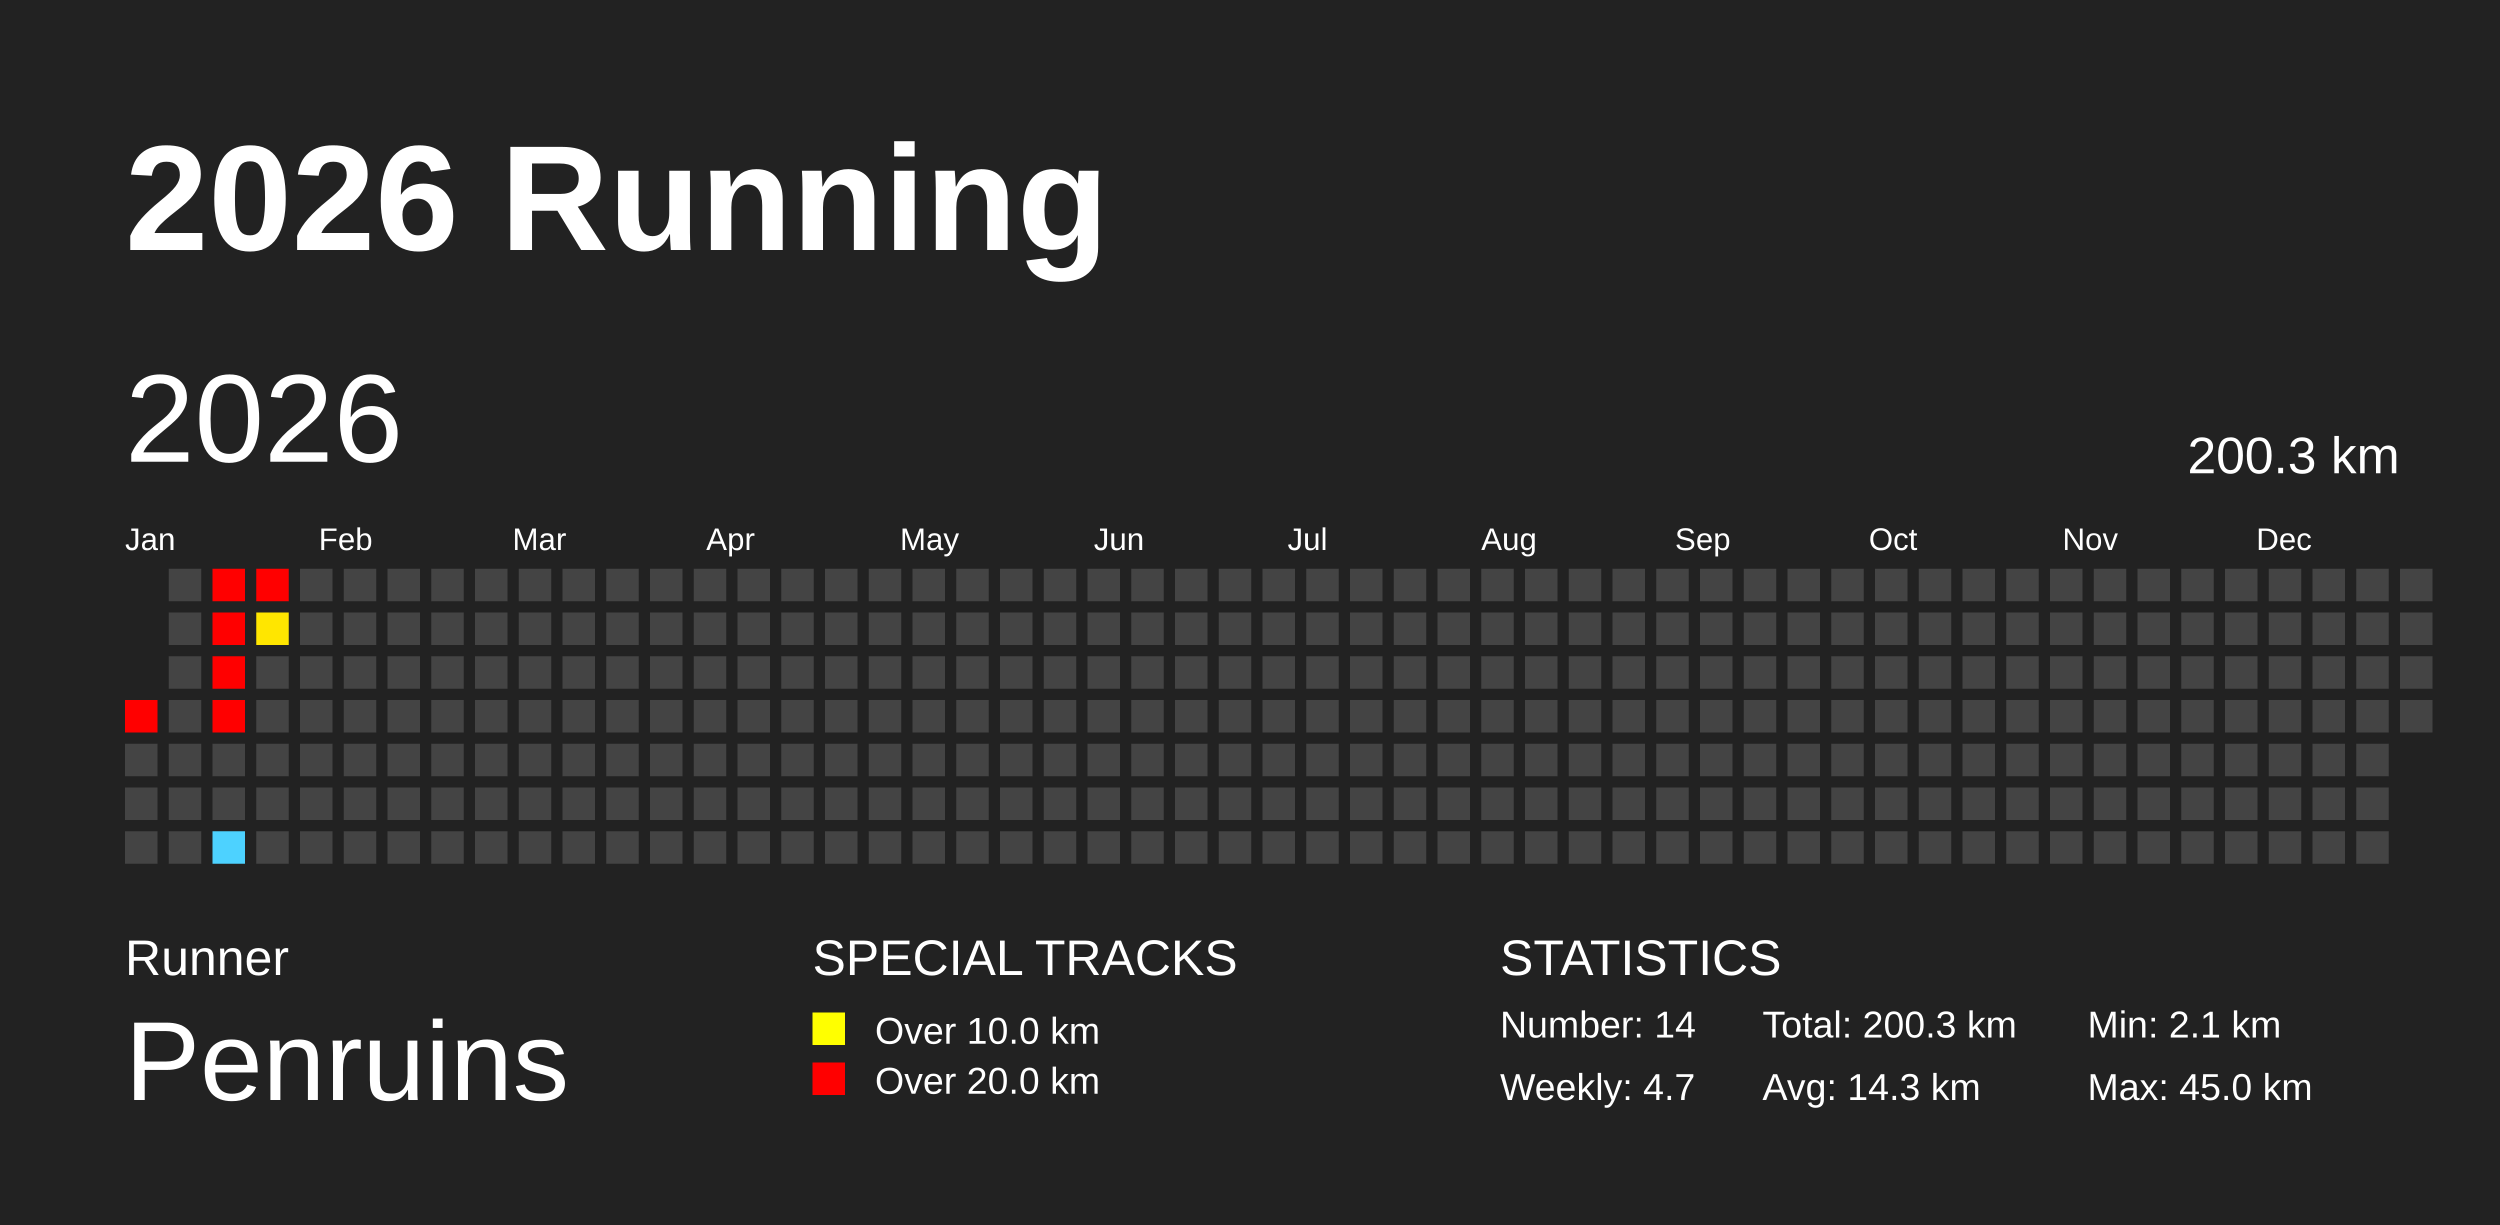
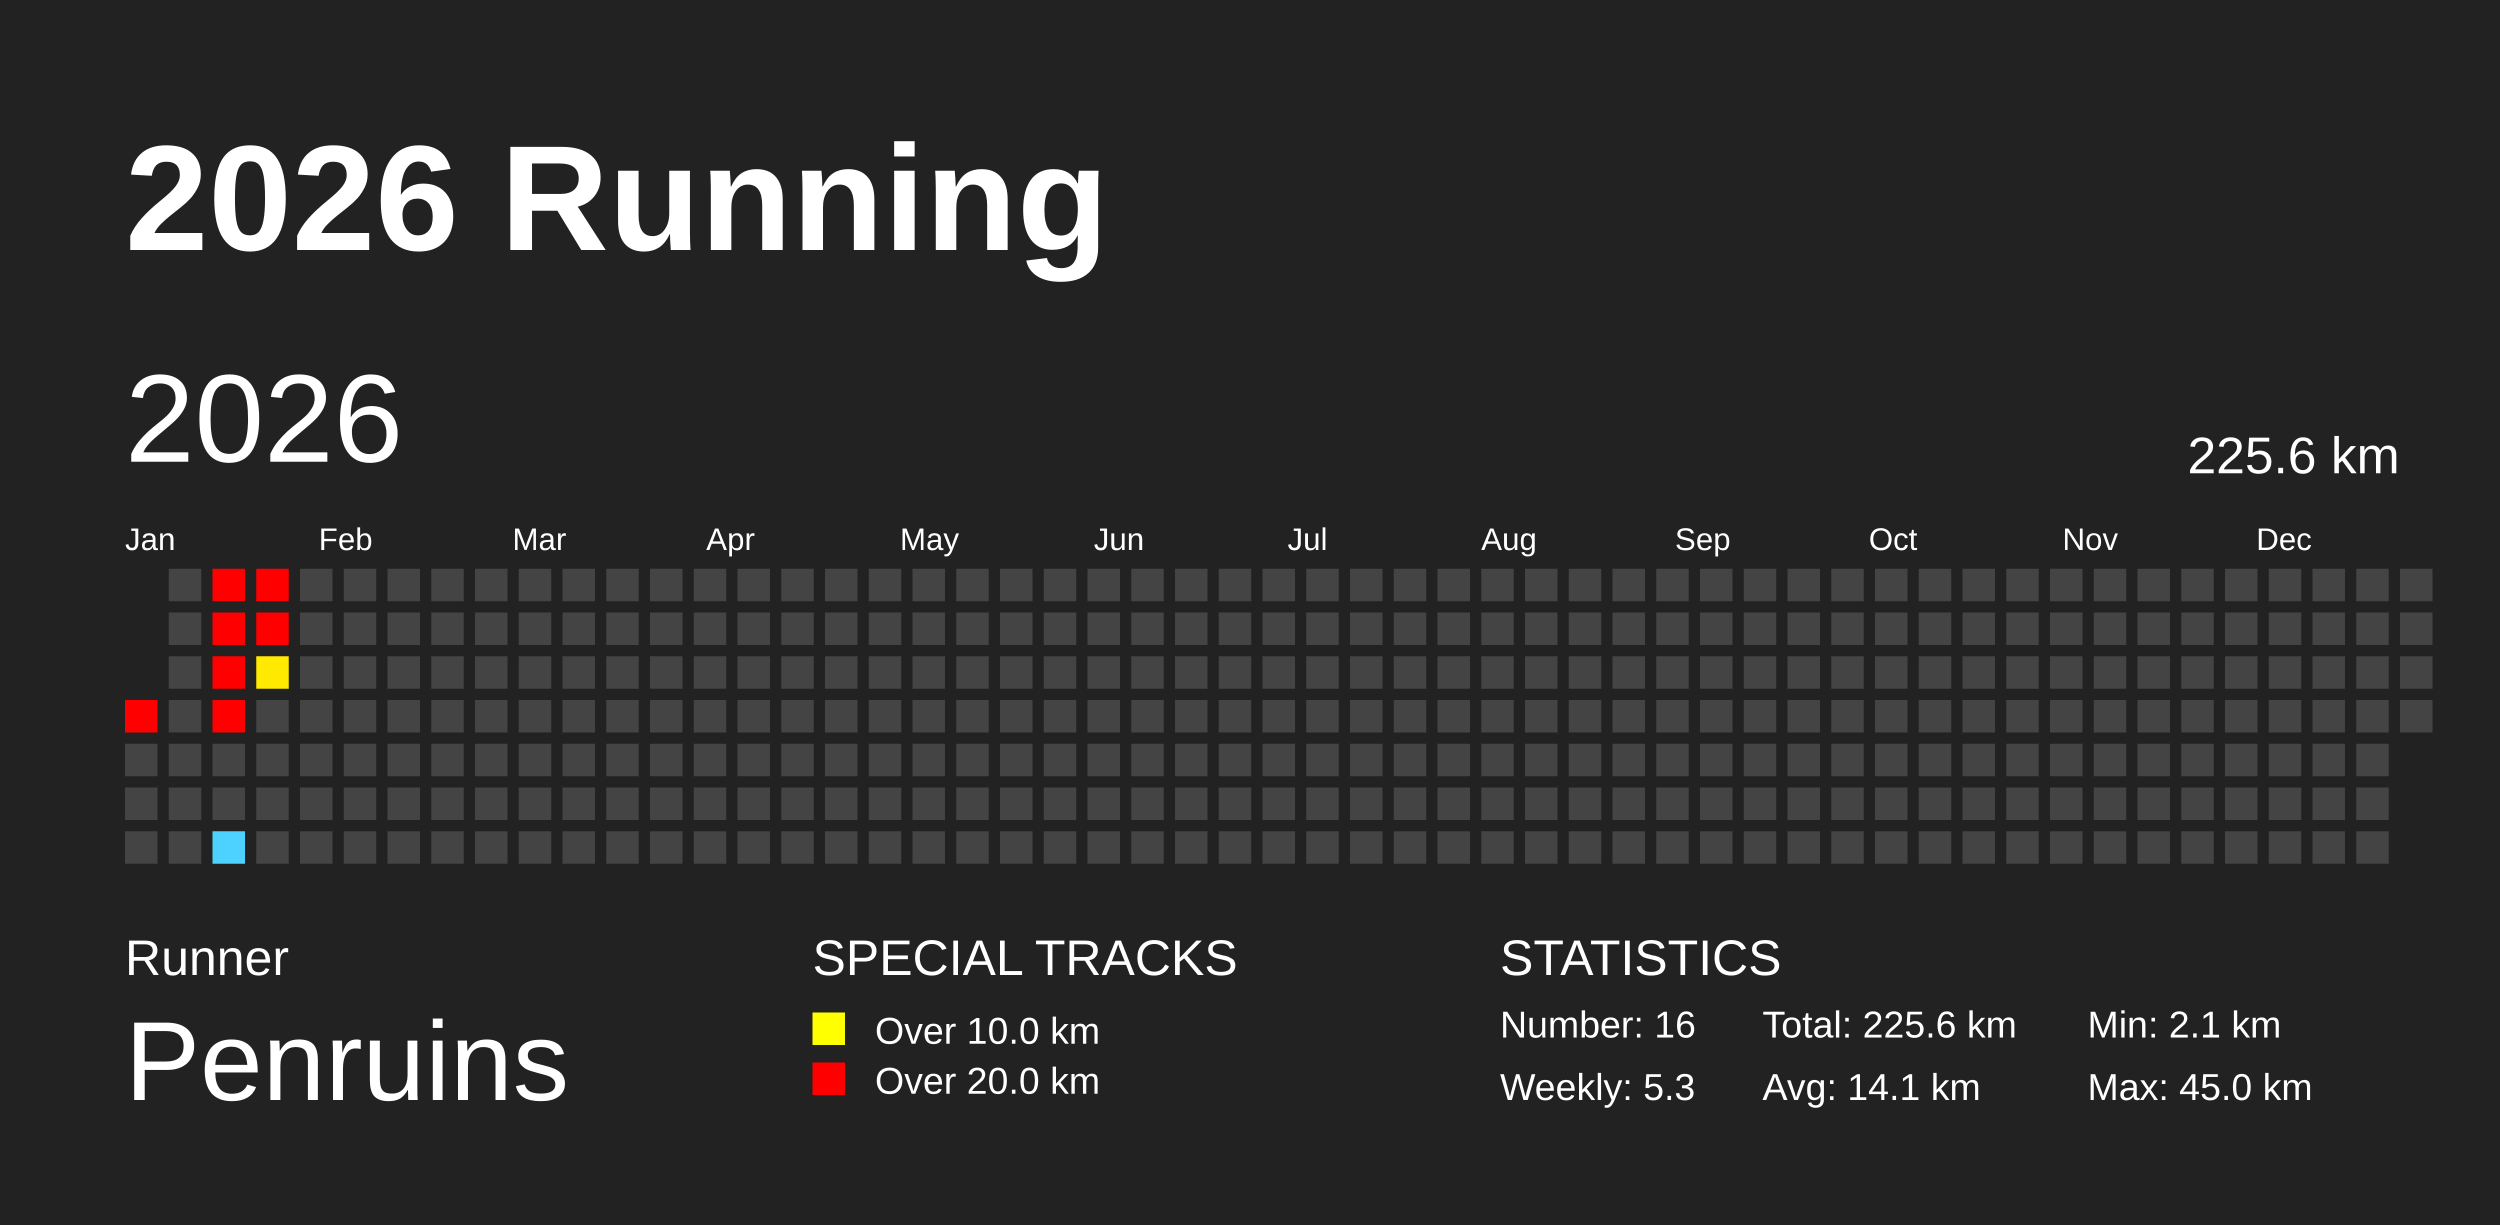
<svg xmlns="http://www.w3.org/2000/svg" baseProfile="full" height="98mm" version="1.1" viewBox="0,0,200,98" width="200mm">
  <defs />
  <rect fill="#222222" height="98" width="200" x="0" y="0" />
  <text fill="#FFFFFF" style="font-size:12px; font-family:Arial; font-weight:bold;" x="10" y="20">2026 Running</text>
  <text fill="#FFFFFF" style="font-size:4px; font-family:Arial" x="10" y="78">Runner</text>
  <text fill="#FFFFFF" style="font-size:9px; font-family:Arial" x="10" y="88">Penruins</text>
  <text fill="#FFFFFF" style="font-size:4px; font-family:Arial" x="65" y="78">SPECIAL TRACKS</text>
  <rect fill="yellow" height="2.6" width="2.6" x="65" y="81" />
  <text fill="#FFFFFF" style="font-size:3px; font-family:Arial" x="70" y="83.5">Over 10.0 km</text>
  <rect fill="red" height="2.6" width="2.6" x="65" y="85" />
  <text fill="#FFFFFF" style="font-size:3px; font-family:Arial" x="70" y="87.5">Over 20.0 km</text>
  <text fill="#FFFFFF" style="font-size:4px; font-family:Arial" x="120" y="78">STATISTICS</text>
-   <text fill="#FFFFFF" style="font-size:3px; font-family:Arial" x="120" y="83">Number: 14</text>
-   <text fill="#FFFFFF" style="font-size:3px; font-family:Arial" x="120" y="88">Weekly: 4.7</text>
-   <text fill="#FFFFFF" style="font-size:3px; font-family:Arial" x="141" y="83">Total: 200.3 km</text>
-   <text fill="#FFFFFF" style="font-size:3px; font-family:Arial" x="141" y="88">Avg: 14.3 km</text>
+   <text fill="#FFFFFF" style="font-size:3px; font-family:Arial" x="120" y="83">Number: 16</text>
+   <text fill="#FFFFFF" style="font-size:3px; font-family:Arial" x="120" y="88">Weekly: 5.3</text>
+   <text fill="#FFFFFF" style="font-size:3px; font-family:Arial" x="141" y="83">Total: 225.6 km</text>
+   <text fill="#FFFFFF" style="font-size:3px; font-family:Arial" x="141" y="88">Avg: 14.1 km</text>
  <text fill="#FFFFFF" style="font-size:3px; font-family:Arial" x="167" y="83">Min: 2.1 km</text>
  <text fill="#FFFFFF" style="font-size:3px; font-family:Arial" x="167" y="88">Max: 45.0 km</text>
  <text dominant-baseline="hanging" fill="#FFFFFF" style="font-size:10.0px; font-family:Arial;" x="10" y="30">2026</text>
-   <text dominant-baseline="hanging" fill="#FFFFFF" style="font-size:4.125px; font-family:Arial;" x="175" y="35">200.3 km</text>
+   <text dominant-baseline="hanging" fill="#FFFFFF" style="font-size:4.125px; font-family:Arial;" x="175" y="35">225.6 km</text>
  <text fill="#FFFFFF" style="font-size:2.5px; font-family:Arial" x="10.0" y="44">Jan</text>
  <text fill="#FFFFFF" style="font-size:2.5px; font-family:Arial" x="25.5" y="44">Feb</text>
  <text fill="#FFFFFF" style="font-size:2.5px; font-family:Arial" x="41.0" y="44">Mar</text>
  <text fill="#FFFFFF" style="font-size:2.5px; font-family:Arial" x="56.5" y="44">Apr</text>
  <text fill="#FFFFFF" style="font-size:2.5px; font-family:Arial" x="72.0" y="44">May</text>
  <text fill="#FFFFFF" style="font-size:2.5px; font-family:Arial" x="87.5" y="44">Jun</text>
  <text fill="#FFFFFF" style="font-size:2.5px; font-family:Arial" x="103.0" y="44">Jul</text>
  <text fill="#FFFFFF" style="font-size:2.5px; font-family:Arial" x="118.5" y="44">Aug</text>
  <text fill="#FFFFFF" style="font-size:2.5px; font-family:Arial" x="134.0" y="44">Sep</text>
  <text fill="#FFFFFF" style="font-size:2.5px; font-family:Arial" x="149.5" y="44">Oct</text>
  <text fill="#FFFFFF" style="font-size:2.5px; font-family:Arial" x="165.0" y="44">Nov</text>
  <text fill="#FFFFFF" style="font-size:2.5px; font-family:Arial" x="180.5" y="44">Dec</text>
  <rect fill="red" height="2.6" width="2.6" x="10.0" y="56.0" />
  <rect fill="#444444" height="2.6" width="2.6" x="10.0" y="59.5" />
  <rect fill="#444444" height="2.6" width="2.6" x="10.0" y="63.0" />
  <rect fill="#444444" height="2.6" width="2.6" x="10.0" y="66.5" />
  <rect fill="#444444" height="2.6" width="2.6" x="13.5" y="45.5" />
  <rect fill="#444444" height="2.6" width="2.6" x="13.5" y="49.0" />
  <rect fill="#444444" height="2.6" width="2.6" x="13.5" y="52.5" />
  <rect fill="#444444" height="2.6" width="2.6" x="13.5" y="56.0" />
  <rect fill="#444444" height="2.6" width="2.6" x="13.5" y="59.5" />
  <rect fill="#444444" height="2.6" width="2.6" x="13.5" y="63.0" />
  <rect fill="#444444" height="2.6" width="2.6" x="13.5" y="66.5" />
  <rect fill="red" height="2.6" width="2.6" x="17.0" y="45.5" />
  <rect fill="red" height="2.6" width="2.6" x="17.0" y="49.0" />
  <rect fill="red" height="2.6" width="2.6" x="17.0" y="52.5" />
  <rect fill="red" height="2.6" width="2.6" x="17.0" y="56.0" />
  <rect fill="#444444" height="2.6" width="2.6" x="17.0" y="59.5" />
  <rect fill="#444444" height="2.6" width="2.6" x="17.0" y="63.0" />
  <rect fill="#4dd2ff" height="2.6" width="2.6" x="17.0" y="66.5" />
  <rect fill="red" height="2.6" width="2.6" x="20.5" y="45.5" />
-   <rect fill="#ffe600" height="2.6" width="2.6" x="20.5" y="49.0" />
-   <rect fill="#444444" height="2.6" width="2.6" x="20.5" y="52.5" />
+   <rect fill="red" height="2.6" width="2.6" x="20.5" y="49.0" />
+   <rect fill="#ffe900" height="2.6" width="2.6" x="20.5" y="52.5" />
  <rect fill="#444444" height="2.6" width="2.6" x="20.5" y="56.0" />
  <rect fill="#444444" height="2.6" width="2.6" x="20.5" y="59.5" />
  <rect fill="#444444" height="2.6" width="2.6" x="20.5" y="63.0" />
  <rect fill="#444444" height="2.6" width="2.6" x="20.5" y="66.5" />
  <rect fill="#444444" height="2.6" width="2.6" x="24.0" y="45.5" />
  <rect fill="#444444" height="2.6" width="2.6" x="24.0" y="49.0" />
  <rect fill="#444444" height="2.6" width="2.6" x="24.0" y="52.5" />
  <rect fill="#444444" height="2.6" width="2.6" x="24.0" y="56.0" />
  <rect fill="#444444" height="2.6" width="2.6" x="24.0" y="59.5" />
  <rect fill="#444444" height="2.6" width="2.6" x="24.0" y="63.0" />
  <rect fill="#444444" height="2.6" width="2.6" x="24.0" y="66.5" />
  <rect fill="#444444" height="2.6" width="2.6" x="27.5" y="45.5" />
  <rect fill="#444444" height="2.6" width="2.6" x="27.5" y="49.0" />
  <rect fill="#444444" height="2.6" width="2.6" x="27.5" y="52.5" />
  <rect fill="#444444" height="2.6" width="2.6" x="27.5" y="56.0" />
  <rect fill="#444444" height="2.6" width="2.6" x="27.5" y="59.5" />
  <rect fill="#444444" height="2.6" width="2.6" x="27.5" y="63.0" />
  <rect fill="#444444" height="2.6" width="2.6" x="27.5" y="66.5" />
  <rect fill="#444444" height="2.6" width="2.6" x="31.0" y="45.5" />
  <rect fill="#444444" height="2.6" width="2.6" x="31.0" y="49.0" />
  <rect fill="#444444" height="2.6" width="2.6" x="31.0" y="52.5" />
  <rect fill="#444444" height="2.6" width="2.6" x="31.0" y="56.0" />
  <rect fill="#444444" height="2.6" width="2.6" x="31.0" y="59.5" />
  <rect fill="#444444" height="2.6" width="2.6" x="31.0" y="63.0" />
  <rect fill="#444444" height="2.6" width="2.6" x="31.0" y="66.5" />
  <rect fill="#444444" height="2.6" width="2.6" x="34.5" y="45.5" />
  <rect fill="#444444" height="2.6" width="2.6" x="34.5" y="49.0" />
  <rect fill="#444444" height="2.6" width="2.6" x="34.5" y="52.5" />
  <rect fill="#444444" height="2.6" width="2.6" x="34.5" y="56.0" />
  <rect fill="#444444" height="2.6" width="2.6" x="34.5" y="59.5" />
  <rect fill="#444444" height="2.6" width="2.6" x="34.5" y="63.0" />
  <rect fill="#444444" height="2.6" width="2.6" x="34.5" y="66.5" />
  <rect fill="#444444" height="2.6" width="2.6" x="38.0" y="45.5" />
  <rect fill="#444444" height="2.6" width="2.6" x="38.0" y="49.0" />
  <rect fill="#444444" height="2.6" width="2.6" x="38.0" y="52.5" />
  <rect fill="#444444" height="2.6" width="2.6" x="38.0" y="56.0" />
  <rect fill="#444444" height="2.6" width="2.6" x="38.0" y="59.5" />
  <rect fill="#444444" height="2.6" width="2.6" x="38.0" y="63.0" />
  <rect fill="#444444" height="2.6" width="2.6" x="38.0" y="66.5" />
  <rect fill="#444444" height="2.6" width="2.6" x="41.5" y="45.5" />
  <rect fill="#444444" height="2.6" width="2.6" x="41.5" y="49.0" />
  <rect fill="#444444" height="2.6" width="2.6" x="41.5" y="52.5" />
  <rect fill="#444444" height="2.6" width="2.6" x="41.5" y="56.0" />
  <rect fill="#444444" height="2.6" width="2.6" x="41.5" y="59.5" />
  <rect fill="#444444" height="2.6" width="2.6" x="41.5" y="63.0" />
  <rect fill="#444444" height="2.6" width="2.6" x="41.5" y="66.5" />
  <rect fill="#444444" height="2.6" width="2.6" x="45.0" y="45.5" />
  <rect fill="#444444" height="2.6" width="2.6" x="45.0" y="49.0" />
  <rect fill="#444444" height="2.6" width="2.6" x="45.0" y="52.5" />
  <rect fill="#444444" height="2.6" width="2.6" x="45.0" y="56.0" />
  <rect fill="#444444" height="2.6" width="2.6" x="45.0" y="59.5" />
  <rect fill="#444444" height="2.6" width="2.6" x="45.0" y="63.0" />
  <rect fill="#444444" height="2.6" width="2.6" x="45.0" y="66.5" />
  <rect fill="#444444" height="2.6" width="2.6" x="48.5" y="45.5" />
  <rect fill="#444444" height="2.6" width="2.6" x="48.5" y="49.0" />
  <rect fill="#444444" height="2.6" width="2.6" x="48.5" y="52.5" />
  <rect fill="#444444" height="2.6" width="2.6" x="48.5" y="56.0" />
  <rect fill="#444444" height="2.6" width="2.6" x="48.5" y="59.5" />
  <rect fill="#444444" height="2.6" width="2.6" x="48.5" y="63.0" />
  <rect fill="#444444" height="2.6" width="2.6" x="48.5" y="66.5" />
  <rect fill="#444444" height="2.6" width="2.6" x="52.0" y="45.5" />
  <rect fill="#444444" height="2.6" width="2.6" x="52.0" y="49.0" />
  <rect fill="#444444" height="2.6" width="2.6" x="52.0" y="52.5" />
  <rect fill="#444444" height="2.6" width="2.6" x="52.0" y="56.0" />
  <rect fill="#444444" height="2.6" width="2.6" x="52.0" y="59.5" />
  <rect fill="#444444" height="2.6" width="2.6" x="52.0" y="63.0" />
  <rect fill="#444444" height="2.6" width="2.6" x="52.0" y="66.5" />
  <rect fill="#444444" height="2.6" width="2.6" x="55.5" y="45.5" />
  <rect fill="#444444" height="2.6" width="2.6" x="55.5" y="49.0" />
  <rect fill="#444444" height="2.6" width="2.6" x="55.5" y="52.5" />
  <rect fill="#444444" height="2.6" width="2.6" x="55.5" y="56.0" />
  <rect fill="#444444" height="2.6" width="2.6" x="55.5" y="59.5" />
  <rect fill="#444444" height="2.6" width="2.6" x="55.5" y="63.0" />
  <rect fill="#444444" height="2.6" width="2.6" x="55.5" y="66.5" />
  <rect fill="#444444" height="2.6" width="2.6" x="59.0" y="45.5" />
  <rect fill="#444444" height="2.6" width="2.6" x="59.0" y="49.0" />
  <rect fill="#444444" height="2.6" width="2.6" x="59.0" y="52.5" />
  <rect fill="#444444" height="2.6" width="2.6" x="59.0" y="56.0" />
  <rect fill="#444444" height="2.6" width="2.6" x="59.0" y="59.5" />
  <rect fill="#444444" height="2.6" width="2.6" x="59.0" y="63.0" />
  <rect fill="#444444" height="2.6" width="2.6" x="59.0" y="66.5" />
  <rect fill="#444444" height="2.6" width="2.6" x="62.5" y="45.5" />
  <rect fill="#444444" height="2.6" width="2.6" x="62.5" y="49.0" />
  <rect fill="#444444" height="2.6" width="2.6" x="62.5" y="52.5" />
  <rect fill="#444444" height="2.6" width="2.6" x="62.5" y="56.0" />
  <rect fill="#444444" height="2.6" width="2.6" x="62.5" y="59.5" />
  <rect fill="#444444" height="2.6" width="2.6" x="62.5" y="63.0" />
  <rect fill="#444444" height="2.6" width="2.6" x="62.5" y="66.5" />
  <rect fill="#444444" height="2.6" width="2.6" x="66.0" y="45.5" />
  <rect fill="#444444" height="2.6" width="2.6" x="66.0" y="49.0" />
  <rect fill="#444444" height="2.6" width="2.6" x="66.0" y="52.5" />
  <rect fill="#444444" height="2.6" width="2.6" x="66.0" y="56.0" />
  <rect fill="#444444" height="2.6" width="2.6" x="66.0" y="59.5" />
  <rect fill="#444444" height="2.6" width="2.6" x="66.0" y="63.0" />
  <rect fill="#444444" height="2.6" width="2.6" x="66.0" y="66.5" />
  <rect fill="#444444" height="2.6" width="2.6" x="69.5" y="45.5" />
  <rect fill="#444444" height="2.6" width="2.6" x="69.5" y="49.0" />
  <rect fill="#444444" height="2.6" width="2.6" x="69.5" y="52.5" />
  <rect fill="#444444" height="2.6" width="2.6" x="69.5" y="56.0" />
  <rect fill="#444444" height="2.6" width="2.6" x="69.5" y="59.5" />
  <rect fill="#444444" height="2.6" width="2.6" x="69.5" y="63.0" />
  <rect fill="#444444" height="2.6" width="2.6" x="69.5" y="66.5" />
  <rect fill="#444444" height="2.6" width="2.6" x="73.0" y="45.5" />
  <rect fill="#444444" height="2.6" width="2.6" x="73.0" y="49.0" />
  <rect fill="#444444" height="2.6" width="2.6" x="73.0" y="52.5" />
  <rect fill="#444444" height="2.6" width="2.6" x="73.0" y="56.0" />
  <rect fill="#444444" height="2.6" width="2.6" x="73.0" y="59.5" />
  <rect fill="#444444" height="2.6" width="2.6" x="73.0" y="63.0" />
  <rect fill="#444444" height="2.6" width="2.6" x="73.0" y="66.5" />
  <rect fill="#444444" height="2.6" width="2.6" x="76.5" y="45.5" />
  <rect fill="#444444" height="2.6" width="2.6" x="76.5" y="49.0" />
  <rect fill="#444444" height="2.6" width="2.6" x="76.5" y="52.5" />
  <rect fill="#444444" height="2.6" width="2.6" x="76.5" y="56.0" />
  <rect fill="#444444" height="2.6" width="2.6" x="76.5" y="59.5" />
  <rect fill="#444444" height="2.6" width="2.6" x="76.5" y="63.0" />
  <rect fill="#444444" height="2.6" width="2.6" x="76.5" y="66.5" />
  <rect fill="#444444" height="2.6" width="2.6" x="80.0" y="45.5" />
  <rect fill="#444444" height="2.6" width="2.6" x="80.0" y="49.0" />
  <rect fill="#444444" height="2.6" width="2.6" x="80.0" y="52.5" />
  <rect fill="#444444" height="2.6" width="2.6" x="80.0" y="56.0" />
  <rect fill="#444444" height="2.6" width="2.6" x="80.0" y="59.5" />
  <rect fill="#444444" height="2.6" width="2.6" x="80.0" y="63.0" />
  <rect fill="#444444" height="2.6" width="2.6" x="80.0" y="66.5" />
  <rect fill="#444444" height="2.6" width="2.6" x="83.5" y="45.5" />
  <rect fill="#444444" height="2.6" width="2.6" x="83.5" y="49.0" />
  <rect fill="#444444" height="2.6" width="2.6" x="83.5" y="52.5" />
  <rect fill="#444444" height="2.6" width="2.6" x="83.5" y="56.0" />
  <rect fill="#444444" height="2.6" width="2.6" x="83.5" y="59.5" />
  <rect fill="#444444" height="2.6" width="2.6" x="83.5" y="63.0" />
  <rect fill="#444444" height="2.6" width="2.6" x="83.5" y="66.5" />
  <rect fill="#444444" height="2.6" width="2.6" x="87.0" y="45.5" />
  <rect fill="#444444" height="2.6" width="2.6" x="87.0" y="49.0" />
  <rect fill="#444444" height="2.6" width="2.6" x="87.0" y="52.5" />
  <rect fill="#444444" height="2.6" width="2.6" x="87.0" y="56.0" />
  <rect fill="#444444" height="2.6" width="2.6" x="87.0" y="59.5" />
  <rect fill="#444444" height="2.6" width="2.6" x="87.0" y="63.0" />
  <rect fill="#444444" height="2.6" width="2.6" x="87.0" y="66.5" />
  <rect fill="#444444" height="2.6" width="2.6" x="90.5" y="45.5" />
  <rect fill="#444444" height="2.6" width="2.6" x="90.5" y="49.0" />
  <rect fill="#444444" height="2.6" width="2.6" x="90.5" y="52.5" />
  <rect fill="#444444" height="2.6" width="2.6" x="90.5" y="56.0" />
  <rect fill="#444444" height="2.6" width="2.6" x="90.5" y="59.5" />
  <rect fill="#444444" height="2.6" width="2.6" x="90.5" y="63.0" />
  <rect fill="#444444" height="2.6" width="2.6" x="90.5" y="66.5" />
  <rect fill="#444444" height="2.6" width="2.6" x="94.0" y="45.5" />
  <rect fill="#444444" height="2.6" width="2.6" x="94.0" y="49.0" />
  <rect fill="#444444" height="2.6" width="2.6" x="94.0" y="52.5" />
  <rect fill="#444444" height="2.6" width="2.6" x="94.0" y="56.0" />
  <rect fill="#444444" height="2.6" width="2.6" x="94.0" y="59.5" />
  <rect fill="#444444" height="2.6" width="2.6" x="94.0" y="63.0" />
  <rect fill="#444444" height="2.6" width="2.6" x="94.0" y="66.5" />
  <rect fill="#444444" height="2.6" width="2.6" x="97.5" y="45.5" />
  <rect fill="#444444" height="2.6" width="2.6" x="97.5" y="49.0" />
  <rect fill="#444444" height="2.6" width="2.6" x="97.5" y="52.5" />
  <rect fill="#444444" height="2.6" width="2.6" x="97.5" y="56.0" />
  <rect fill="#444444" height="2.6" width="2.6" x="97.5" y="59.5" />
  <rect fill="#444444" height="2.6" width="2.6" x="97.5" y="63.0" />
  <rect fill="#444444" height="2.6" width="2.6" x="97.5" y="66.5" />
  <rect fill="#444444" height="2.6" width="2.6" x="101.0" y="45.5" />
  <rect fill="#444444" height="2.6" width="2.6" x="101.0" y="49.0" />
  <rect fill="#444444" height="2.6" width="2.6" x="101.0" y="52.5" />
  <rect fill="#444444" height="2.6" width="2.6" x="101.0" y="56.0" />
  <rect fill="#444444" height="2.6" width="2.6" x="101.0" y="59.5" />
  <rect fill="#444444" height="2.6" width="2.6" x="101.0" y="63.0" />
  <rect fill="#444444" height="2.6" width="2.6" x="101.0" y="66.5" />
  <rect fill="#444444" height="2.6" width="2.6" x="104.5" y="45.5" />
  <rect fill="#444444" height="2.6" width="2.6" x="104.5" y="49.0" />
  <rect fill="#444444" height="2.6" width="2.6" x="104.5" y="52.5" />
  <rect fill="#444444" height="2.6" width="2.6" x="104.5" y="56.0" />
  <rect fill="#444444" height="2.6" width="2.6" x="104.5" y="59.5" />
  <rect fill="#444444" height="2.6" width="2.6" x="104.5" y="63.0" />
  <rect fill="#444444" height="2.6" width="2.6" x="104.5" y="66.5" />
  <rect fill="#444444" height="2.6" width="2.6" x="108.0" y="45.5" />
  <rect fill="#444444" height="2.6" width="2.6" x="108.0" y="49.0" />
  <rect fill="#444444" height="2.6" width="2.6" x="108.0" y="52.5" />
  <rect fill="#444444" height="2.6" width="2.6" x="108.0" y="56.0" />
  <rect fill="#444444" height="2.6" width="2.6" x="108.0" y="59.5" />
  <rect fill="#444444" height="2.6" width="2.6" x="108.0" y="63.0" />
  <rect fill="#444444" height="2.6" width="2.6" x="108.0" y="66.5" />
  <rect fill="#444444" height="2.6" width="2.6" x="111.5" y="45.5" />
  <rect fill="#444444" height="2.6" width="2.6" x="111.5" y="49.0" />
  <rect fill="#444444" height="2.6" width="2.6" x="111.5" y="52.5" />
  <rect fill="#444444" height="2.6" width="2.6" x="111.5" y="56.0" />
  <rect fill="#444444" height="2.6" width="2.6" x="111.5" y="59.5" />
  <rect fill="#444444" height="2.6" width="2.6" x="111.5" y="63.0" />
  <rect fill="#444444" height="2.6" width="2.6" x="111.5" y="66.5" />
  <rect fill="#444444" height="2.6" width="2.6" x="115.0" y="45.5" />
  <rect fill="#444444" height="2.6" width="2.6" x="115.0" y="49.0" />
  <rect fill="#444444" height="2.6" width="2.6" x="115.0" y="52.5" />
  <rect fill="#444444" height="2.6" width="2.6" x="115.0" y="56.0" />
  <rect fill="#444444" height="2.6" width="2.6" x="115.0" y="59.5" />
  <rect fill="#444444" height="2.6" width="2.6" x="115.0" y="63.0" />
  <rect fill="#444444" height="2.6" width="2.6" x="115.0" y="66.5" />
  <rect fill="#444444" height="2.6" width="2.6" x="118.5" y="45.5" />
  <rect fill="#444444" height="2.6" width="2.6" x="118.5" y="49.0" />
  <rect fill="#444444" height="2.6" width="2.6" x="118.5" y="52.5" />
  <rect fill="#444444" height="2.6" width="2.6" x="118.5" y="56.0" />
  <rect fill="#444444" height="2.6" width="2.6" x="118.5" y="59.5" />
  <rect fill="#444444" height="2.6" width="2.6" x="118.5" y="63.0" />
  <rect fill="#444444" height="2.6" width="2.6" x="118.5" y="66.5" />
  <rect fill="#444444" height="2.6" width="2.6" x="122.0" y="45.5" />
  <rect fill="#444444" height="2.6" width="2.6" x="122.0" y="49.0" />
  <rect fill="#444444" height="2.6" width="2.6" x="122.0" y="52.5" />
  <rect fill="#444444" height="2.6" width="2.6" x="122.0" y="56.0" />
  <rect fill="#444444" height="2.6" width="2.6" x="122.0" y="59.5" />
  <rect fill="#444444" height="2.6" width="2.6" x="122.0" y="63.0" />
  <rect fill="#444444" height="2.6" width="2.6" x="122.0" y="66.5" />
  <rect fill="#444444" height="2.6" width="2.6" x="125.5" y="45.5" />
  <rect fill="#444444" height="2.6" width="2.6" x="125.5" y="49.0" />
  <rect fill="#444444" height="2.6" width="2.6" x="125.5" y="52.5" />
  <rect fill="#444444" height="2.6" width="2.6" x="125.5" y="56.0" />
  <rect fill="#444444" height="2.6" width="2.6" x="125.5" y="59.5" />
  <rect fill="#444444" height="2.6" width="2.6" x="125.5" y="63.0" />
  <rect fill="#444444" height="2.6" width="2.6" x="125.5" y="66.5" />
  <rect fill="#444444" height="2.6" width="2.6" x="129.0" y="45.5" />
  <rect fill="#444444" height="2.6" width="2.6" x="129.0" y="49.0" />
  <rect fill="#444444" height="2.6" width="2.6" x="129.0" y="52.5" />
  <rect fill="#444444" height="2.6" width="2.6" x="129.0" y="56.0" />
  <rect fill="#444444" height="2.6" width="2.6" x="129.0" y="59.5" />
  <rect fill="#444444" height="2.6" width="2.6" x="129.0" y="63.0" />
  <rect fill="#444444" height="2.6" width="2.6" x="129.0" y="66.5" />
  <rect fill="#444444" height="2.6" width="2.6" x="132.5" y="45.5" />
  <rect fill="#444444" height="2.6" width="2.6" x="132.5" y="49.0" />
  <rect fill="#444444" height="2.6" width="2.6" x="132.5" y="52.5" />
  <rect fill="#444444" height="2.6" width="2.6" x="132.5" y="56.0" />
  <rect fill="#444444" height="2.6" width="2.6" x="132.5" y="59.5" />
  <rect fill="#444444" height="2.6" width="2.6" x="132.5" y="63.0" />
  <rect fill="#444444" height="2.6" width="2.6" x="132.5" y="66.5" />
  <rect fill="#444444" height="2.6" width="2.6" x="136.0" y="45.5" />
  <rect fill="#444444" height="2.6" width="2.6" x="136.0" y="49.0" />
  <rect fill="#444444" height="2.6" width="2.6" x="136.0" y="52.5" />
  <rect fill="#444444" height="2.6" width="2.6" x="136.0" y="56.0" />
  <rect fill="#444444" height="2.6" width="2.6" x="136.0" y="59.5" />
  <rect fill="#444444" height="2.6" width="2.6" x="136.0" y="63.0" />
  <rect fill="#444444" height="2.6" width="2.6" x="136.0" y="66.5" />
  <rect fill="#444444" height="2.6" width="2.6" x="139.5" y="45.5" />
  <rect fill="#444444" height="2.6" width="2.6" x="139.5" y="49.0" />
  <rect fill="#444444" height="2.6" width="2.6" x="139.5" y="52.5" />
  <rect fill="#444444" height="2.6" width="2.6" x="139.5" y="56.0" />
  <rect fill="#444444" height="2.6" width="2.6" x="139.5" y="59.5" />
  <rect fill="#444444" height="2.6" width="2.6" x="139.5" y="63.0" />
  <rect fill="#444444" height="2.6" width="2.6" x="139.5" y="66.5" />
  <rect fill="#444444" height="2.6" width="2.6" x="143.0" y="45.5" />
  <rect fill="#444444" height="2.6" width="2.6" x="143.0" y="49.0" />
  <rect fill="#444444" height="2.6" width="2.6" x="143.0" y="52.5" />
  <rect fill="#444444" height="2.6" width="2.6" x="143.0" y="56.0" />
  <rect fill="#444444" height="2.6" width="2.6" x="143.0" y="59.5" />
  <rect fill="#444444" height="2.6" width="2.6" x="143.0" y="63.0" />
  <rect fill="#444444" height="2.6" width="2.6" x="143.0" y="66.5" />
  <rect fill="#444444" height="2.6" width="2.6" x="146.5" y="45.5" />
  <rect fill="#444444" height="2.6" width="2.6" x="146.5" y="49.0" />
  <rect fill="#444444" height="2.6" width="2.6" x="146.5" y="52.5" />
  <rect fill="#444444" height="2.6" width="2.6" x="146.5" y="56.0" />
  <rect fill="#444444" height="2.6" width="2.6" x="146.5" y="59.5" />
  <rect fill="#444444" height="2.6" width="2.6" x="146.5" y="63.0" />
  <rect fill="#444444" height="2.6" width="2.6" x="146.5" y="66.5" />
  <rect fill="#444444" height="2.6" width="2.6" x="150.0" y="45.5" />
  <rect fill="#444444" height="2.6" width="2.6" x="150.0" y="49.0" />
  <rect fill="#444444" height="2.6" width="2.6" x="150.0" y="52.5" />
  <rect fill="#444444" height="2.6" width="2.6" x="150.0" y="56.0" />
  <rect fill="#444444" height="2.6" width="2.6" x="150.0" y="59.5" />
  <rect fill="#444444" height="2.6" width="2.6" x="150.0" y="63.0" />
  <rect fill="#444444" height="2.6" width="2.6" x="150.0" y="66.5" />
  <rect fill="#444444" height="2.6" width="2.6" x="153.5" y="45.5" />
  <rect fill="#444444" height="2.6" width="2.6" x="153.5" y="49.0" />
  <rect fill="#444444" height="2.6" width="2.6" x="153.5" y="52.5" />
  <rect fill="#444444" height="2.6" width="2.6" x="153.5" y="56.0" />
  <rect fill="#444444" height="2.6" width="2.6" x="153.5" y="59.5" />
  <rect fill="#444444" height="2.6" width="2.6" x="153.5" y="63.0" />
  <rect fill="#444444" height="2.6" width="2.6" x="153.5" y="66.5" />
  <rect fill="#444444" height="2.6" width="2.6" x="157.0" y="45.5" />
  <rect fill="#444444" height="2.6" width="2.6" x="157.0" y="49.0" />
  <rect fill="#444444" height="2.6" width="2.6" x="157.0" y="52.5" />
  <rect fill="#444444" height="2.6" width="2.6" x="157.0" y="56.0" />
  <rect fill="#444444" height="2.6" width="2.6" x="157.0" y="59.5" />
  <rect fill="#444444" height="2.6" width="2.6" x="157.0" y="63.0" />
  <rect fill="#444444" height="2.6" width="2.6" x="157.0" y="66.5" />
  <rect fill="#444444" height="2.6" width="2.6" x="160.5" y="45.5" />
  <rect fill="#444444" height="2.6" width="2.6" x="160.5" y="49.0" />
  <rect fill="#444444" height="2.6" width="2.6" x="160.5" y="52.5" />
  <rect fill="#444444" height="2.6" width="2.6" x="160.5" y="56.0" />
  <rect fill="#444444" height="2.6" width="2.6" x="160.5" y="59.5" />
  <rect fill="#444444" height="2.6" width="2.6" x="160.5" y="63.0" />
  <rect fill="#444444" height="2.6" width="2.6" x="160.5" y="66.5" />
  <rect fill="#444444" height="2.6" width="2.6" x="164.0" y="45.5" />
  <rect fill="#444444" height="2.6" width="2.6" x="164.0" y="49.0" />
  <rect fill="#444444" height="2.6" width="2.6" x="164.0" y="52.5" />
  <rect fill="#444444" height="2.6" width="2.6" x="164.0" y="56.0" />
  <rect fill="#444444" height="2.6" width="2.6" x="164.0" y="59.5" />
  <rect fill="#444444" height="2.6" width="2.6" x="164.0" y="63.0" />
  <rect fill="#444444" height="2.6" width="2.6" x="164.0" y="66.5" />
  <rect fill="#444444" height="2.6" width="2.6" x="167.5" y="45.5" />
  <rect fill="#444444" height="2.6" width="2.6" x="167.5" y="49.0" />
  <rect fill="#444444" height="2.6" width="2.6" x="167.5" y="52.5" />
  <rect fill="#444444" height="2.6" width="2.6" x="167.5" y="56.0" />
  <rect fill="#444444" height="2.6" width="2.6" x="167.5" y="59.5" />
  <rect fill="#444444" height="2.6" width="2.6" x="167.5" y="63.0" />
  <rect fill="#444444" height="2.6" width="2.6" x="167.5" y="66.5" />
  <rect fill="#444444" height="2.6" width="2.6" x="171.0" y="45.5" />
  <rect fill="#444444" height="2.6" width="2.6" x="171.0" y="49.0" />
  <rect fill="#444444" height="2.6" width="2.6" x="171.0" y="52.5" />
  <rect fill="#444444" height="2.6" width="2.6" x="171.0" y="56.0" />
  <rect fill="#444444" height="2.6" width="2.6" x="171.0" y="59.5" />
  <rect fill="#444444" height="2.6" width="2.6" x="171.0" y="63.0" />
  <rect fill="#444444" height="2.6" width="2.6" x="171.0" y="66.5" />
  <rect fill="#444444" height="2.6" width="2.6" x="174.5" y="45.5" />
  <rect fill="#444444" height="2.6" width="2.6" x="174.5" y="49.0" />
  <rect fill="#444444" height="2.6" width="2.6" x="174.5" y="52.5" />
  <rect fill="#444444" height="2.6" width="2.6" x="174.5" y="56.0" />
  <rect fill="#444444" height="2.6" width="2.6" x="174.5" y="59.5" />
  <rect fill="#444444" height="2.6" width="2.6" x="174.5" y="63.0" />
  <rect fill="#444444" height="2.6" width="2.6" x="174.5" y="66.5" />
  <rect fill="#444444" height="2.6" width="2.6" x="178.0" y="45.5" />
  <rect fill="#444444" height="2.6" width="2.6" x="178.0" y="49.0" />
  <rect fill="#444444" height="2.6" width="2.6" x="178.0" y="52.5" />
  <rect fill="#444444" height="2.6" width="2.6" x="178.0" y="56.0" />
  <rect fill="#444444" height="2.6" width="2.6" x="178.0" y="59.5" />
  <rect fill="#444444" height="2.6" width="2.6" x="178.0" y="63.0" />
  <rect fill="#444444" height="2.6" width="2.6" x="178.0" y="66.5" />
  <rect fill="#444444" height="2.6" width="2.6" x="181.5" y="45.5" />
  <rect fill="#444444" height="2.6" width="2.6" x="181.5" y="49.0" />
  <rect fill="#444444" height="2.6" width="2.6" x="181.5" y="52.5" />
  <rect fill="#444444" height="2.6" width="2.6" x="181.5" y="56.0" />
  <rect fill="#444444" height="2.6" width="2.6" x="181.5" y="59.5" />
  <rect fill="#444444" height="2.6" width="2.6" x="181.5" y="63.0" />
  <rect fill="#444444" height="2.6" width="2.6" x="181.5" y="66.5" />
  <rect fill="#444444" height="2.6" width="2.6" x="185.0" y="45.5" />
  <rect fill="#444444" height="2.6" width="2.6" x="185.0" y="49.0" />
  <rect fill="#444444" height="2.6" width="2.6" x="185.0" y="52.5" />
  <rect fill="#444444" height="2.6" width="2.6" x="185.0" y="56.0" />
  <rect fill="#444444" height="2.6" width="2.6" x="185.0" y="59.5" />
  <rect fill="#444444" height="2.6" width="2.6" x="185.0" y="63.0" />
  <rect fill="#444444" height="2.6" width="2.6" x="185.0" y="66.5" />
  <rect fill="#444444" height="2.6" width="2.6" x="188.5" y="45.5" />
  <rect fill="#444444" height="2.6" width="2.6" x="188.5" y="49.0" />
  <rect fill="#444444" height="2.6" width="2.6" x="188.5" y="52.5" />
  <rect fill="#444444" height="2.6" width="2.6" x="188.5" y="56.0" />
  <rect fill="#444444" height="2.6" width="2.6" x="188.5" y="59.5" />
  <rect fill="#444444" height="2.6" width="2.6" x="188.5" y="63.0" />
  <rect fill="#444444" height="2.6" width="2.6" x="188.5" y="66.5" />
  <rect fill="#444444" height="2.6" width="2.6" x="192.0" y="45.5" />
  <rect fill="#444444" height="2.6" width="2.6" x="192.0" y="49.0" />
  <rect fill="#444444" height="2.6" width="2.6" x="192.0" y="52.5" />
  <rect fill="#444444" height="2.6" width="2.6" x="192.0" y="56.0" />
</svg>
